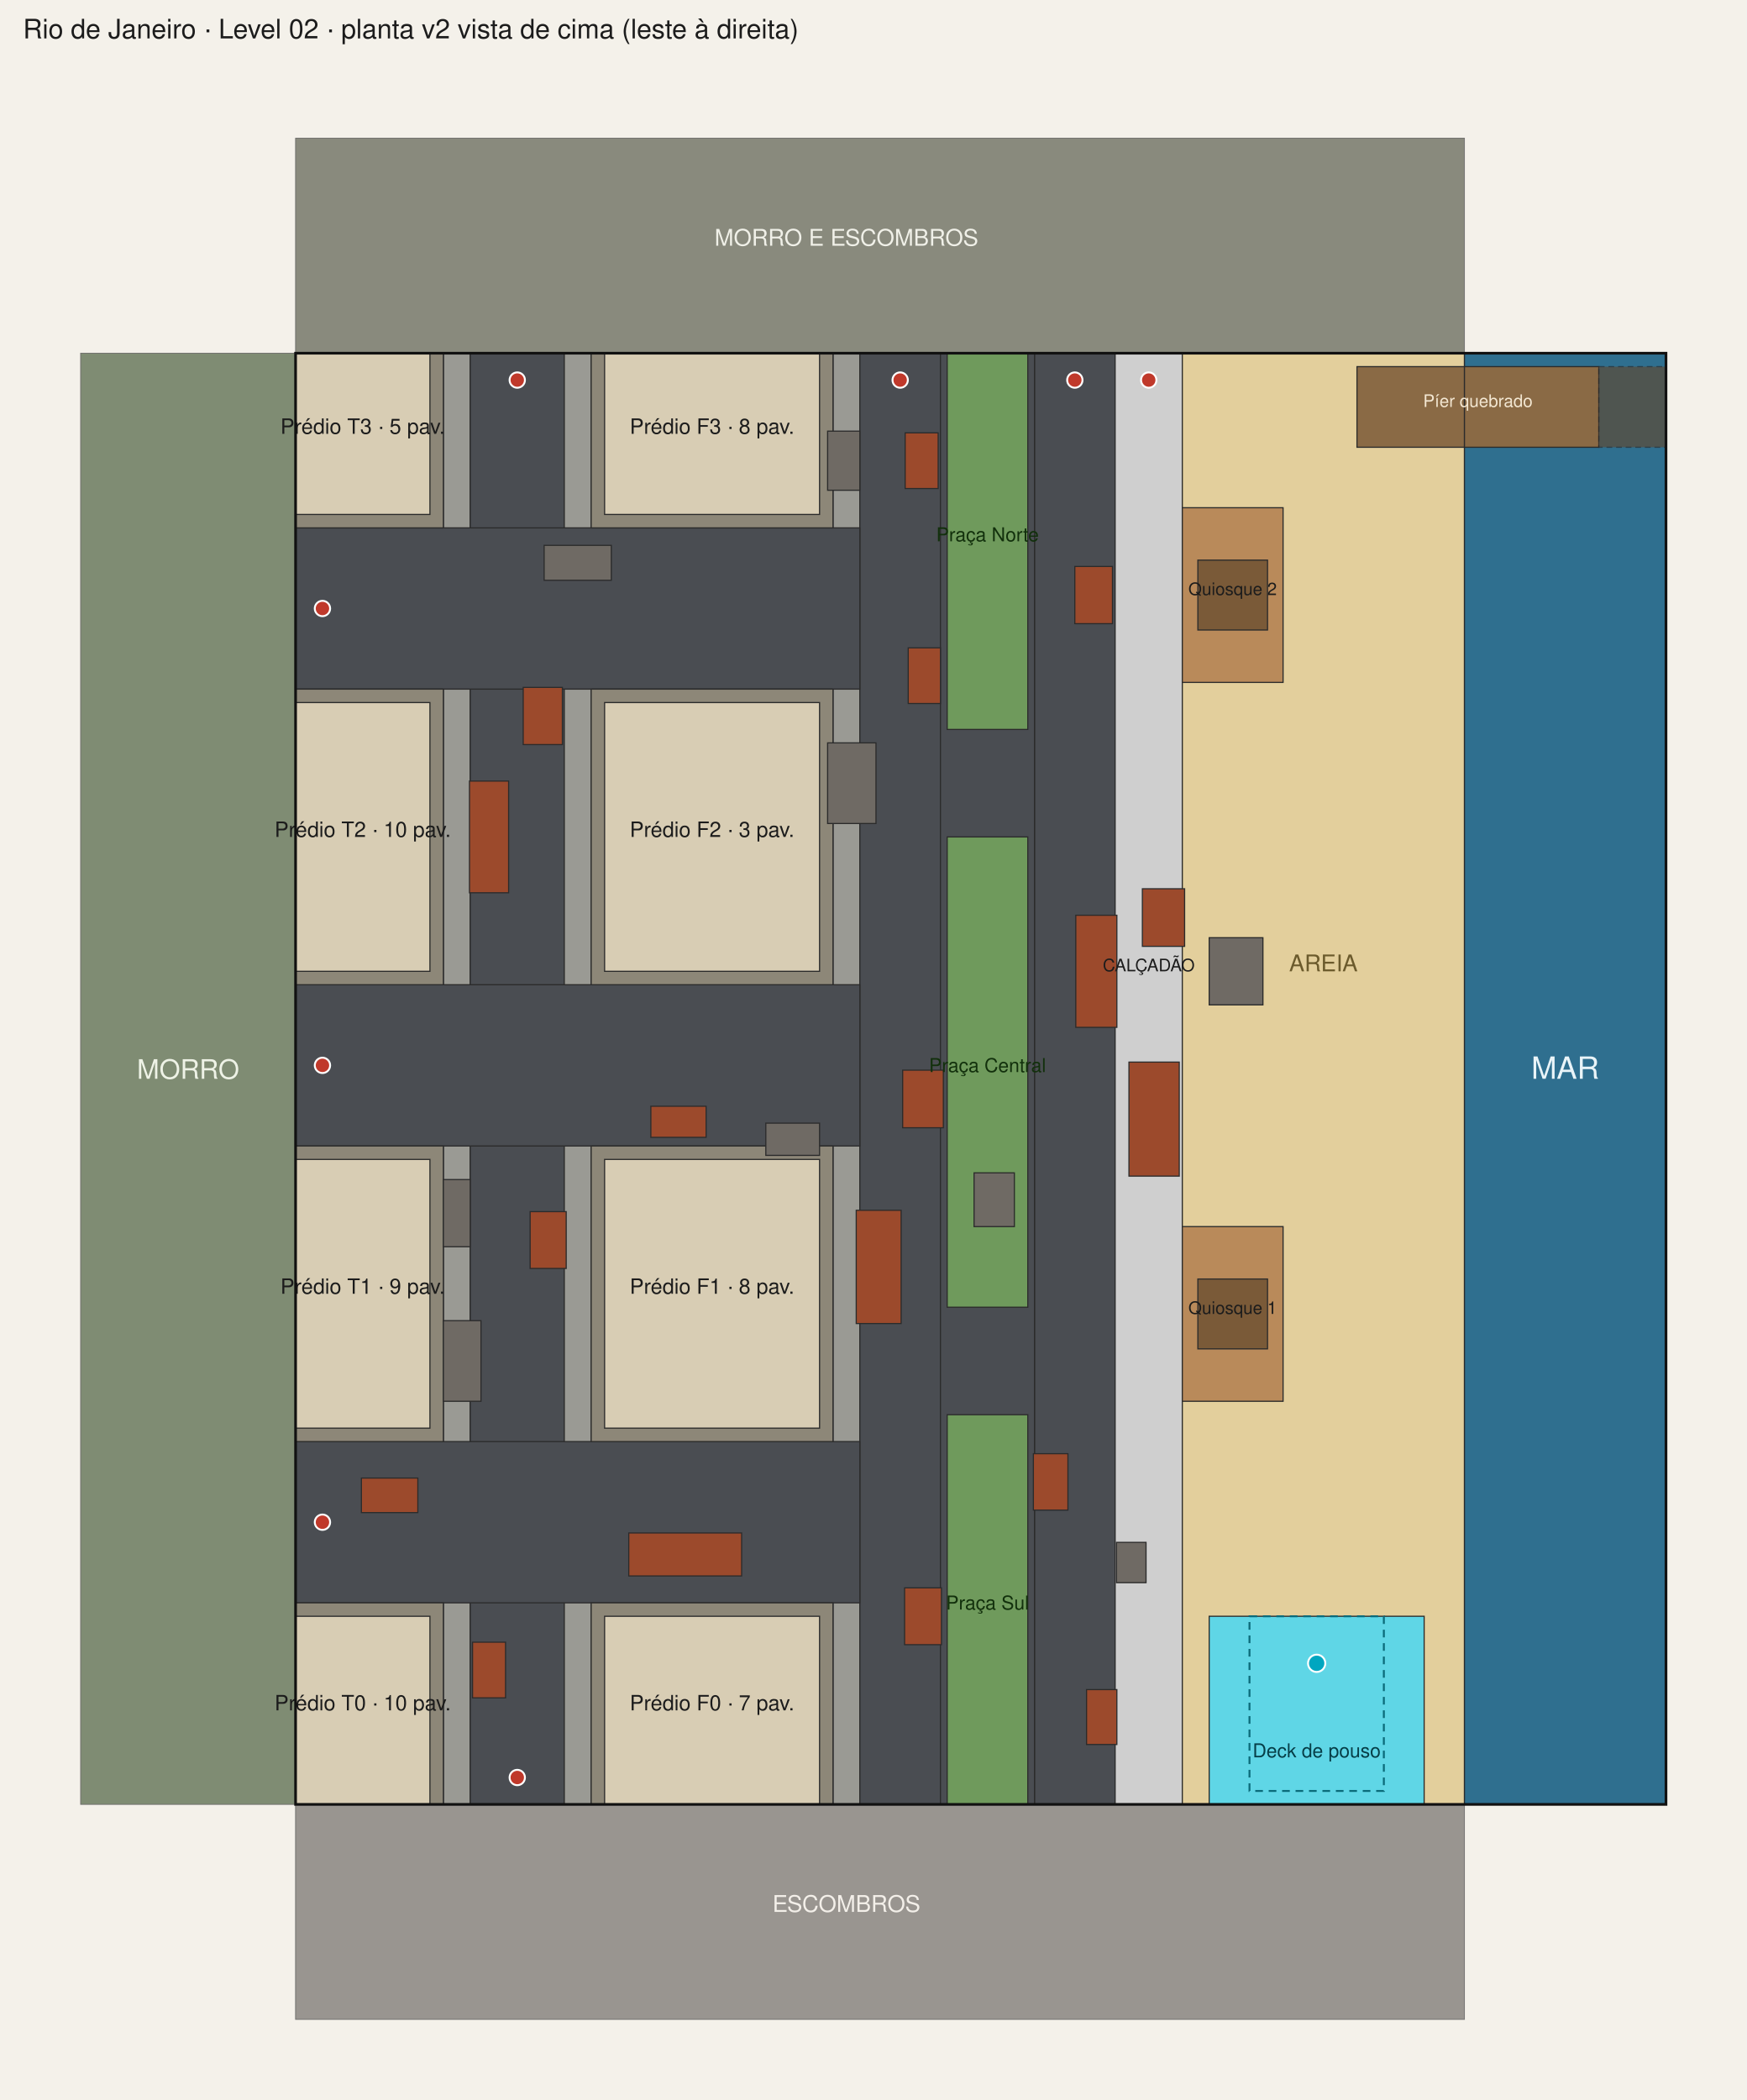
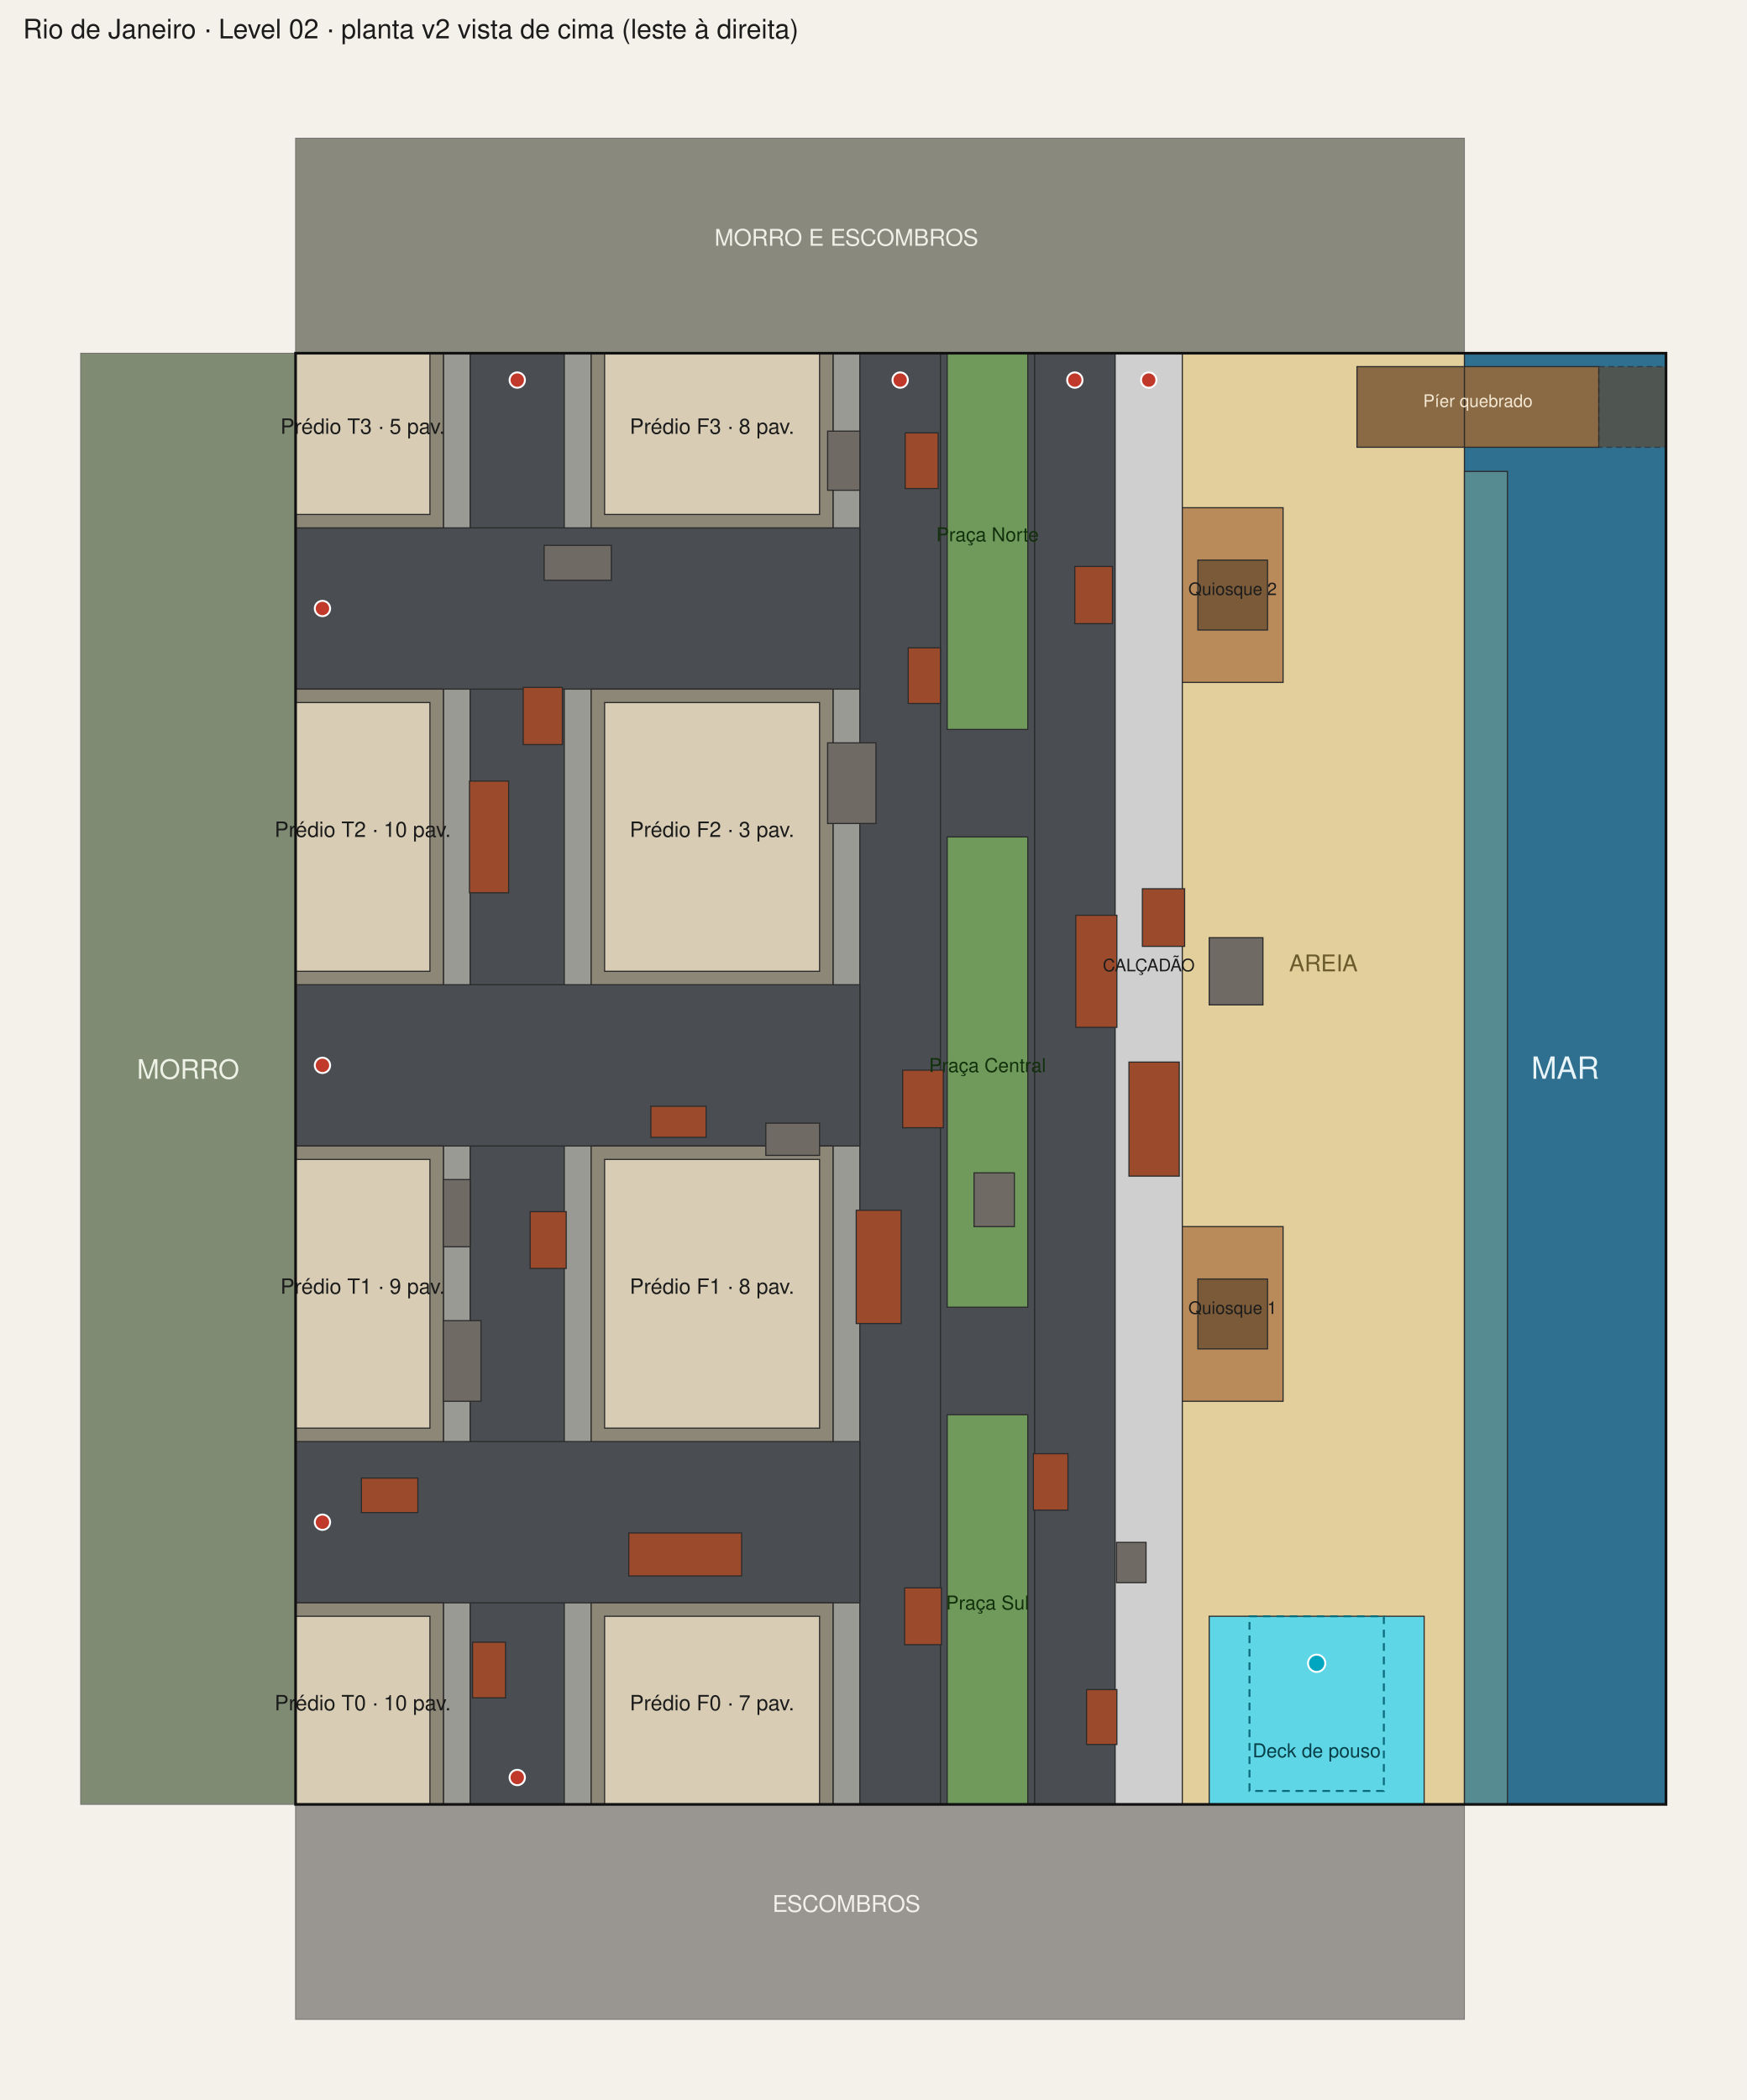
<svg xmlns="http://www.w3.org/2000/svg" viewBox="0 0 910 1094" width="910" height="1094">
  <rect width="910" height="1094" fill="#f4f1ea" />
  <text x="12" y="20" font-size="14" font-family="Helvetica, Arial, sans-serif" fill="#1c1c1c">Rio de Janeiro · Level 02 · planta v2 vista de cima (leste à direita)</text>
  <polygon points="763.0,184.0 868.0,184.0 868.0,940.0 763.0,940.0" fill="#2f6f8f" stroke="#555" stroke-width="0.4" opacity="0.85" />
  <polygon points="42.0,184.0 154.0,184.0 154.0,940.0 42.0,940.0" fill="#6b7a5e" stroke="#555" stroke-width="0.4" opacity="0.85" />
  <polygon points="154.0,72.0 763.0,72.0 763.0,184.0 154.0,184.0" fill="#77786a" stroke="#555" stroke-width="0.4" opacity="0.85" />
  <polygon points="154.0,940.0 763.0,940.0 763.0,1052.0 154.0,1052.0" fill="#8a8580" stroke="#555" stroke-width="0.4" opacity="0.85" />
  <polygon points="231.0,184.0 245.0,184.0 245.0,940.0 231.0,940.0" fill="#9a9a94" stroke="#2b2b2b" stroke-width="0.6" />
  <polygon points="245.0,184.0 294.0,184.0 294.0,940.0 245.0,940.0" fill="#4a4d52" stroke="#2b2b2b" stroke-width="0.6" />
  <polygon points="294.0,184.0 308.0,184.0 308.0,940.0 294.0,940.0" fill="#9a9a94" stroke="#2b2b2b" stroke-width="0.6" />
  <polygon points="434.0,184.0 448.0,184.0 448.0,940.0 434.0,940.0" fill="#9a9a94" stroke="#2b2b2b" stroke-width="0.6" />
  <polygon points="448.0,184.0 490.0,184.0 490.0,940.0 448.0,940.0" fill="#4a4d52" stroke="#2b2b2b" stroke-width="0.6" />
  <polygon points="539.0,184.0 581.0,184.0 581.0,940.0 539.0,940.0" fill="#4a4d52" stroke="#2b2b2b" stroke-width="0.6" />
  <polygon points="581.0,184.0 616.0,184.0 616.0,940.0 581.0,940.0" fill="#cfcfcf" stroke="#2b2b2b" stroke-width="0.6" />
  <polygon points="616.0,184.0 763.0,184.0 763.0,940.0 616.0,940.0" fill="#e3cf9c" stroke="#2b2b2b" stroke-width="0.6" />
  <polygon points="763.0,184.0 868.0,184.0 868.0,940.0 763.0,940.0" fill="#2f6f8f" stroke="#2b2b2b" stroke-width="0.6" />
  <polygon points="154.0,751.0 448.0,751.0 448.0,835.0 154.0,835.0" fill="#4a4d52" stroke="#2b2b2b" stroke-width="0.6" />
  <polygon points="154.0,513.0 448.0,513.0 448.0,597.0 154.0,597.0" fill="#4a4d52" stroke="#2b2b2b" stroke-width="0.6" />
  <polygon points="154.0,275.0 448.0,275.0 448.0,359.0 154.0,359.0" fill="#4a4d52" stroke="#2b2b2b" stroke-width="0.6" />
  <polygon points="490.0,184.0 539.0,184.0 539.0,940.0 490.0,940.0" fill="#4a4d52" stroke="#2b2b2b" stroke-width="0.6" />
+   <polygon points="763.0,245.6 785.4,245.6 785.4,940.0 763.0,940.0" fill="#568b92" stroke="#2b2b2b" stroke-width="0.6" />
  <polygon points="308.0,835.0 434.0,835.0 434.0,940.0 308.0,940.0" fill="#8d8778" stroke="#2b2b2b" stroke-width="0.6" />
  <polygon points="308.0,597.0 434.0,597.0 434.0,751.0 308.0,751.0" fill="#8d8778" stroke="#2b2b2b" stroke-width="0.6" />
  <polygon points="308.0,359.0 434.0,359.0 434.0,513.0 308.0,513.0" fill="#8d8778" stroke="#2b2b2b" stroke-width="0.6" />
  <polygon points="308.0,184.0 434.0,184.0 434.0,275.0 308.0,275.0" fill="#8d8778" stroke="#2b2b2b" stroke-width="0.6" />
  <polygon points="154.0,835.0 231.0,835.0 231.0,940.0 154.0,940.0" fill="#8d8778" stroke="#2b2b2b" stroke-width="0.6" />
  <polygon points="154.0,597.0 231.0,597.0 231.0,751.0 154.0,751.0" fill="#8d8778" stroke="#2b2b2b" stroke-width="0.6" />
  <polygon points="154.0,359.0 231.0,359.0 231.0,513.0 154.0,513.0" fill="#8d8778" stroke="#2b2b2b" stroke-width="0.6" />
  <polygon points="154.0,184.0 231.0,184.0 231.0,275.0 154.0,275.0" fill="#8d8778" stroke="#2b2b2b" stroke-width="0.6" />
  <polygon points="493.5,737.0 535.5,737.0 535.5,940.0 493.5,940.0" fill="#6f9a5c" stroke="#2b2b2b" stroke-width="0.6" />
  <polygon points="493.5,436.0 535.5,436.0 535.5,681.0 493.5,681.0" fill="#6f9a5c" stroke="#2b2b2b" stroke-width="0.6" />
  <polygon points="493.5,184.0 535.5,184.0 535.5,380.0 493.5,380.0" fill="#6f9a5c" stroke="#2b2b2b" stroke-width="0.6" />
  <polygon points="315.0,842.0 427.0,842.0 427.0,940.0 315.0,940.0" fill="#d8cdb4" stroke="#2b2b2b" stroke-width="0.6" />
  <polygon points="315.0,604.0 427.0,604.0 427.0,744.0 315.0,744.0" fill="#d8cdb4" stroke="#2b2b2b" stroke-width="0.6" />
  <polygon points="315.0,366.0 427.0,366.0 427.0,506.0 315.0,506.0" fill="#d8cdb4" stroke="#2b2b2b" stroke-width="0.6" />
  <polygon points="315.0,184.0 427.0,184.0 427.0,268.0 315.0,268.0" fill="#d8cdb4" stroke="#2b2b2b" stroke-width="0.6" />
  <polygon points="154.0,842.0 224.0,842.0 224.0,940.0 154.0,940.0" fill="#d8cdb4" stroke="#2b2b2b" stroke-width="0.6" />
  <polygon points="154.0,604.0 224.0,604.0 224.0,744.0 154.0,744.0" fill="#d8cdb4" stroke="#2b2b2b" stroke-width="0.6" />
  <polygon points="154.0,366.0 224.0,366.0 224.0,506.0 154.0,506.0" fill="#d8cdb4" stroke="#2b2b2b" stroke-width="0.6" />
  <polygon points="154.0,184.0 224.0,184.0 224.0,268.0 154.0,268.0" fill="#d8cdb4" stroke="#2b2b2b" stroke-width="0.6" />
  <polygon points="616.0,639.0 668.5,639.0 668.5,730.0 616.0,730.0" fill="#b98a5a" stroke="#2b2b2b" stroke-width="0.6" />
  <polygon points="616.0,264.5 668.5,264.5 668.5,355.5 616.0,355.5" fill="#b98a5a" stroke="#2b2b2b" stroke-width="0.6" />
  <polygon points="707.0,191.0 763.0,191.0 763.0,233.0 707.0,233.0" fill="#8a6a45" stroke="#2b2b2b" stroke-width="0.6" />
  <polygon points="763.0,191.0 833.0,191.0 833.0,233.0 763.0,233.0" fill="#8a6a45" stroke="#2b2b2b" stroke-width="0.6" />
  <polygon points="833.0,191.0 868.0,191.0 868.0,233.0 833.0,233.0" fill="#5d4a35" stroke="#2b2b2b" stroke-width="0.6" stroke-dasharray="3 2" opacity="0.7" />
  <polygon points="630.0,842.0 742.0,842.0 742.0,940.0 630.0,940.0" fill="#5fd6e6" stroke="#2b2b2b" stroke-width="0.6" />
  <polygon points="651.0,842.0 721.0,842.0 721.0,933.0 651.0,933.0" fill="none" stroke="#0b6b7a" stroke-width="1" stroke-dasharray="4 3" />
  <polygon points="624.1,666.3 660.4,666.3 660.4,702.7 624.1,702.7" fill="#7a5a38" stroke="#2b2b2b" stroke-width="0.6" />
  <polygon points="624.1,291.8 660.4,291.8 660.4,328.2 624.1,328.2" fill="#7a5a38" stroke="#2b2b2b" stroke-width="0.6" />
  <polygon points="560.5,476.8 581.9,476.8 581.9,535.2 560.5,535.2" fill="#9c4a2c" stroke="#2b2b2b" stroke-width="0.6" />
  <polygon points="446.1,630.5 469.5,630.5 469.5,689.5 446.1,689.5" fill="#9c4a2c" stroke="#2b2b2b" stroke-width="0.6" />
  <polygon points="244.6,406.9 265.0,406.9 265.0,465.1 244.6,465.1" fill="#9c4a2c" stroke="#2b2b2b" stroke-width="0.6" />
  <polygon points="327.6,798.6 386.4,798.6 386.4,821.0 327.6,821.0" fill="#9c4a2c" stroke="#2b2b2b" stroke-width="0.6" />
  <polygon points="538.4,757.3 556.4,757.3 556.4,786.7 538.4,786.7" fill="#9c4a2c" stroke="#2b2b2b" stroke-width="0.6" />
  <polygon points="473.2,337.5 490.0,337.5 490.0,366.5 473.2,366.5" fill="#9c4a2c" stroke="#2b2b2b" stroke-width="0.6" />
  <polygon points="566.1,880.2 581.9,880.2 581.9,908.8 566.1,908.8" fill="#9c4a2c" stroke="#2b2b2b" stroke-width="0.6" />
  <polygon points="276.2,631.2 295.0,631.2 295.0,660.8 276.2,660.8" fill="#9c4a2c" stroke="#2b2b2b" stroke-width="0.6" />
  <polygon points="339.1,576.3 367.9,576.3 367.9,592.5 339.1,592.5" fill="#9c4a2c" stroke="#2b2b2b" stroke-width="0.6" />
  <polygon points="471.3,827.2 490.5,827.2 490.5,856.8 471.3,856.8" fill="#9c4a2c" stroke="#2b2b2b" stroke-width="0.6" />
  <polygon points="595.2,463.0 617.2,463.0 617.2,493.0 595.2,493.0" fill="#9c4a2c" stroke="#2b2b2b" stroke-width="0.6" />
  <polygon points="471.6,225.5 488.8,225.5 488.8,254.5 471.6,254.5" fill="#9c4a2c" stroke="#2b2b2b" stroke-width="0.6" />
  <polygon points="588.2,553.3 614.4,553.3 614.4,612.7 588.2,612.7" fill="#9c4a2c" stroke="#2b2b2b" stroke-width="0.6" />
  <polygon points="272.6,358.1 293.0,358.1 293.0,387.9 272.6,387.9" fill="#9c4a2c" stroke="#2b2b2b" stroke-width="0.6" />
  <polygon points="560.0,295.1 579.6,295.1 579.6,324.9 560.0,324.9" fill="#9c4a2c" stroke="#2b2b2b" stroke-width="0.6" />
  <polygon points="188.3,770.0 217.7,770.0 217.7,788.0 188.3,788.0" fill="#9c4a2c" stroke="#2b2b2b" stroke-width="0.6" />
  <polygon points="470.3,557.5 491.5,557.5 491.5,587.5 470.3,587.5" fill="#9c4a2c" stroke="#2b2b2b" stroke-width="0.6" />
  <polygon points="246.2,855.5 263.4,855.5 263.4,884.5 246.2,884.5" fill="#9c4a2c" stroke="#2b2b2b" stroke-width="0.6" />
  <polygon points="431.2,387.0 456.4,387.0 456.4,429.0 431.2,429.0" fill="#6f6a64" stroke="#2b2b2b" stroke-width="0.6" />
  <polygon points="399.0,585.1 427.0,585.1 427.0,601.9 399.0,601.9" fill="#6f6a64" stroke="#2b2b2b" stroke-width="0.6" />
  <polygon points="231.0,688.0 250.6,688.0 250.6,730.0 231.0,730.0" fill="#6f6a64" stroke="#2b2b2b" stroke-width="0.6" />
  <polygon points="431.2,224.6 448.0,224.6 448.0,255.4 431.2,255.4" fill="#6f6a64" stroke="#2b2b2b" stroke-width="0.6" />
  <polygon points="581.7,803.5 597.1,803.5 597.1,824.5 581.7,824.5" fill="#6f6a64" stroke="#2b2b2b" stroke-width="0.6" />
  <polygon points="283.5,284.1 318.5,284.1 318.5,302.3 283.5,302.3" fill="#6f6a64" stroke="#2b2b2b" stroke-width="0.6" />
  <polygon points="231.0,614.5 245.0,614.5 245.0,649.5 231.0,649.5" fill="#6f6a64" stroke="#2b2b2b" stroke-width="0.6" />
  <polygon points="507.5,611.0 528.5,611.0 528.5,639.0 507.5,639.0" fill="#6f6a64" stroke="#2b2b2b" stroke-width="0.6" />
  <polygon points="630.0,488.5 658.0,488.5 658.0,523.5 630.0,523.5" fill="#6f6a64" stroke="#2b2b2b" stroke-width="0.6" />
  <text x="371.0" y="891.0" font-size="11" fill="#1c1c1c" text-anchor="middle" font-family="Helvetica, Arial, sans-serif">Prédio F0 · 7 pav.</text>
  <text x="371.0" y="674.0" font-size="11" fill="#1c1c1c" text-anchor="middle" font-family="Helvetica, Arial, sans-serif">Prédio F1 · 8 pav.</text>
  <text x="371.0" y="436.0" font-size="11" fill="#1c1c1c" text-anchor="middle" font-family="Helvetica, Arial, sans-serif">Prédio F2 · 3 pav.</text>
  <text x="371.0" y="226.0" font-size="11" fill="#1c1c1c" text-anchor="middle" font-family="Helvetica, Arial, sans-serif">Prédio F3 · 8 pav.</text>
  <text x="189.0" y="891.0" font-size="11" fill="#1c1c1c" text-anchor="middle" font-family="Helvetica, Arial, sans-serif">Prédio T0 · 10 pav.</text>
  <text x="189.0" y="674.0" font-size="11" fill="#1c1c1c" text-anchor="middle" font-family="Helvetica, Arial, sans-serif">Prédio T1 · 9 pav.</text>
  <text x="189.0" y="436.0" font-size="11" fill="#1c1c1c" text-anchor="middle" font-family="Helvetica, Arial, sans-serif">Prédio T2 · 10 pav.</text>
  <text x="189.0" y="226.0" font-size="11" fill="#1c1c1c" text-anchor="middle" font-family="Helvetica, Arial, sans-serif">Prédio T3 · 5 pav.</text>
  <text x="514.5" y="838.5" font-size="10" fill="#12300c" text-anchor="middle" font-family="Helvetica, Arial, sans-serif">Praça Sul</text>
  <text x="514.5" y="558.5" font-size="10" fill="#12300c" text-anchor="middle" font-family="Helvetica, Arial, sans-serif">Praça Central</text>
  <text x="514.5" y="282.0" font-size="10" fill="#12300c" text-anchor="middle" font-family="Helvetica, Arial, sans-serif">Praça Norte</text>
  <text x="642.2" y="684.5" font-size="9" fill="#1c1c1c" text-anchor="middle" font-family="Helvetica, Arial, sans-serif">Quiosque 1</text>
  <text x="642.2" y="310.0" font-size="9" fill="#1c1c1c" text-anchor="middle" font-family="Helvetica, Arial, sans-serif">Quiosque 2</text>
  <text x="686.0" y="915.5" font-size="10" fill="#063e47" text-anchor="middle" font-family="Helvetica, Arial, sans-serif">Deck de pouso</text>
  <text x="770.0" y="212.0" font-size="9" fill="#f3e7d2" text-anchor="middle" font-family="Helvetica, Arial, sans-serif">Píer quebrado</text>
  <text x="815.5" y="562.0" font-size="16" fill="#e9f4f8" text-anchor="middle" font-family="Helvetica, Arial, sans-serif">MAR</text>
  <text x="689.5" y="506.0" font-size="12" fill="#6b5a2c" text-anchor="middle" font-family="Helvetica, Arial, sans-serif">AREIA</text>
  <text x="598.5" y="506.0" font-size="9" fill="#1c1c1c" text-anchor="middle" font-family="Helvetica, Arial, sans-serif">CALÇADÃO</text>
  <text x="98.0" y="562.0" font-size="14" fill="#eef2e6" text-anchor="middle" font-family="Helvetica, Arial, sans-serif">MORRO</text>
  <text x="441.0" y="128.0" font-size="12" fill="#f0f0e8" text-anchor="middle" font-family="Helvetica, Arial, sans-serif">MORRO E ESCOMBROS</text>
  <text x="441.0" y="996.0" font-size="12" fill="#f3efe9" text-anchor="middle" font-family="Helvetica, Arial, sans-serif">ESCOMBROS</text>
  <circle cx="168.0" cy="793.0" r="4" fill="#c0392b" stroke="#fff" stroke-width="1" />
  <circle cx="168.0" cy="555.0" r="4" fill="#c0392b" stroke="#fff" stroke-width="1" />
  <circle cx="168.0" cy="317.0" r="4" fill="#c0392b" stroke="#fff" stroke-width="1" />
  <circle cx="469.0" cy="198.0" r="4" fill="#c0392b" stroke="#fff" stroke-width="1" />
  <circle cx="560.0" cy="198.0" r="4" fill="#c0392b" stroke="#fff" stroke-width="1" />
  <circle cx="598.5" cy="198.0" r="4" fill="#c0392b" stroke="#fff" stroke-width="1" />
  <circle cx="269.5" cy="198.0" r="4" fill="#c0392b" stroke="#fff" stroke-width="1" />
  <circle cx="269.5" cy="926.0" r="4" fill="#c0392b" stroke="#fff" stroke-width="1" />
  <circle cx="686.0" cy="866.5" r="4.5" fill="#00a6c0" stroke="#fff" stroke-width="1" />
  <polygon points="154.0,184.0 868.0,184.0 868.0,940.0 154.0,940.0" fill="none" stroke="#111" stroke-width="1.4" />
</svg>
